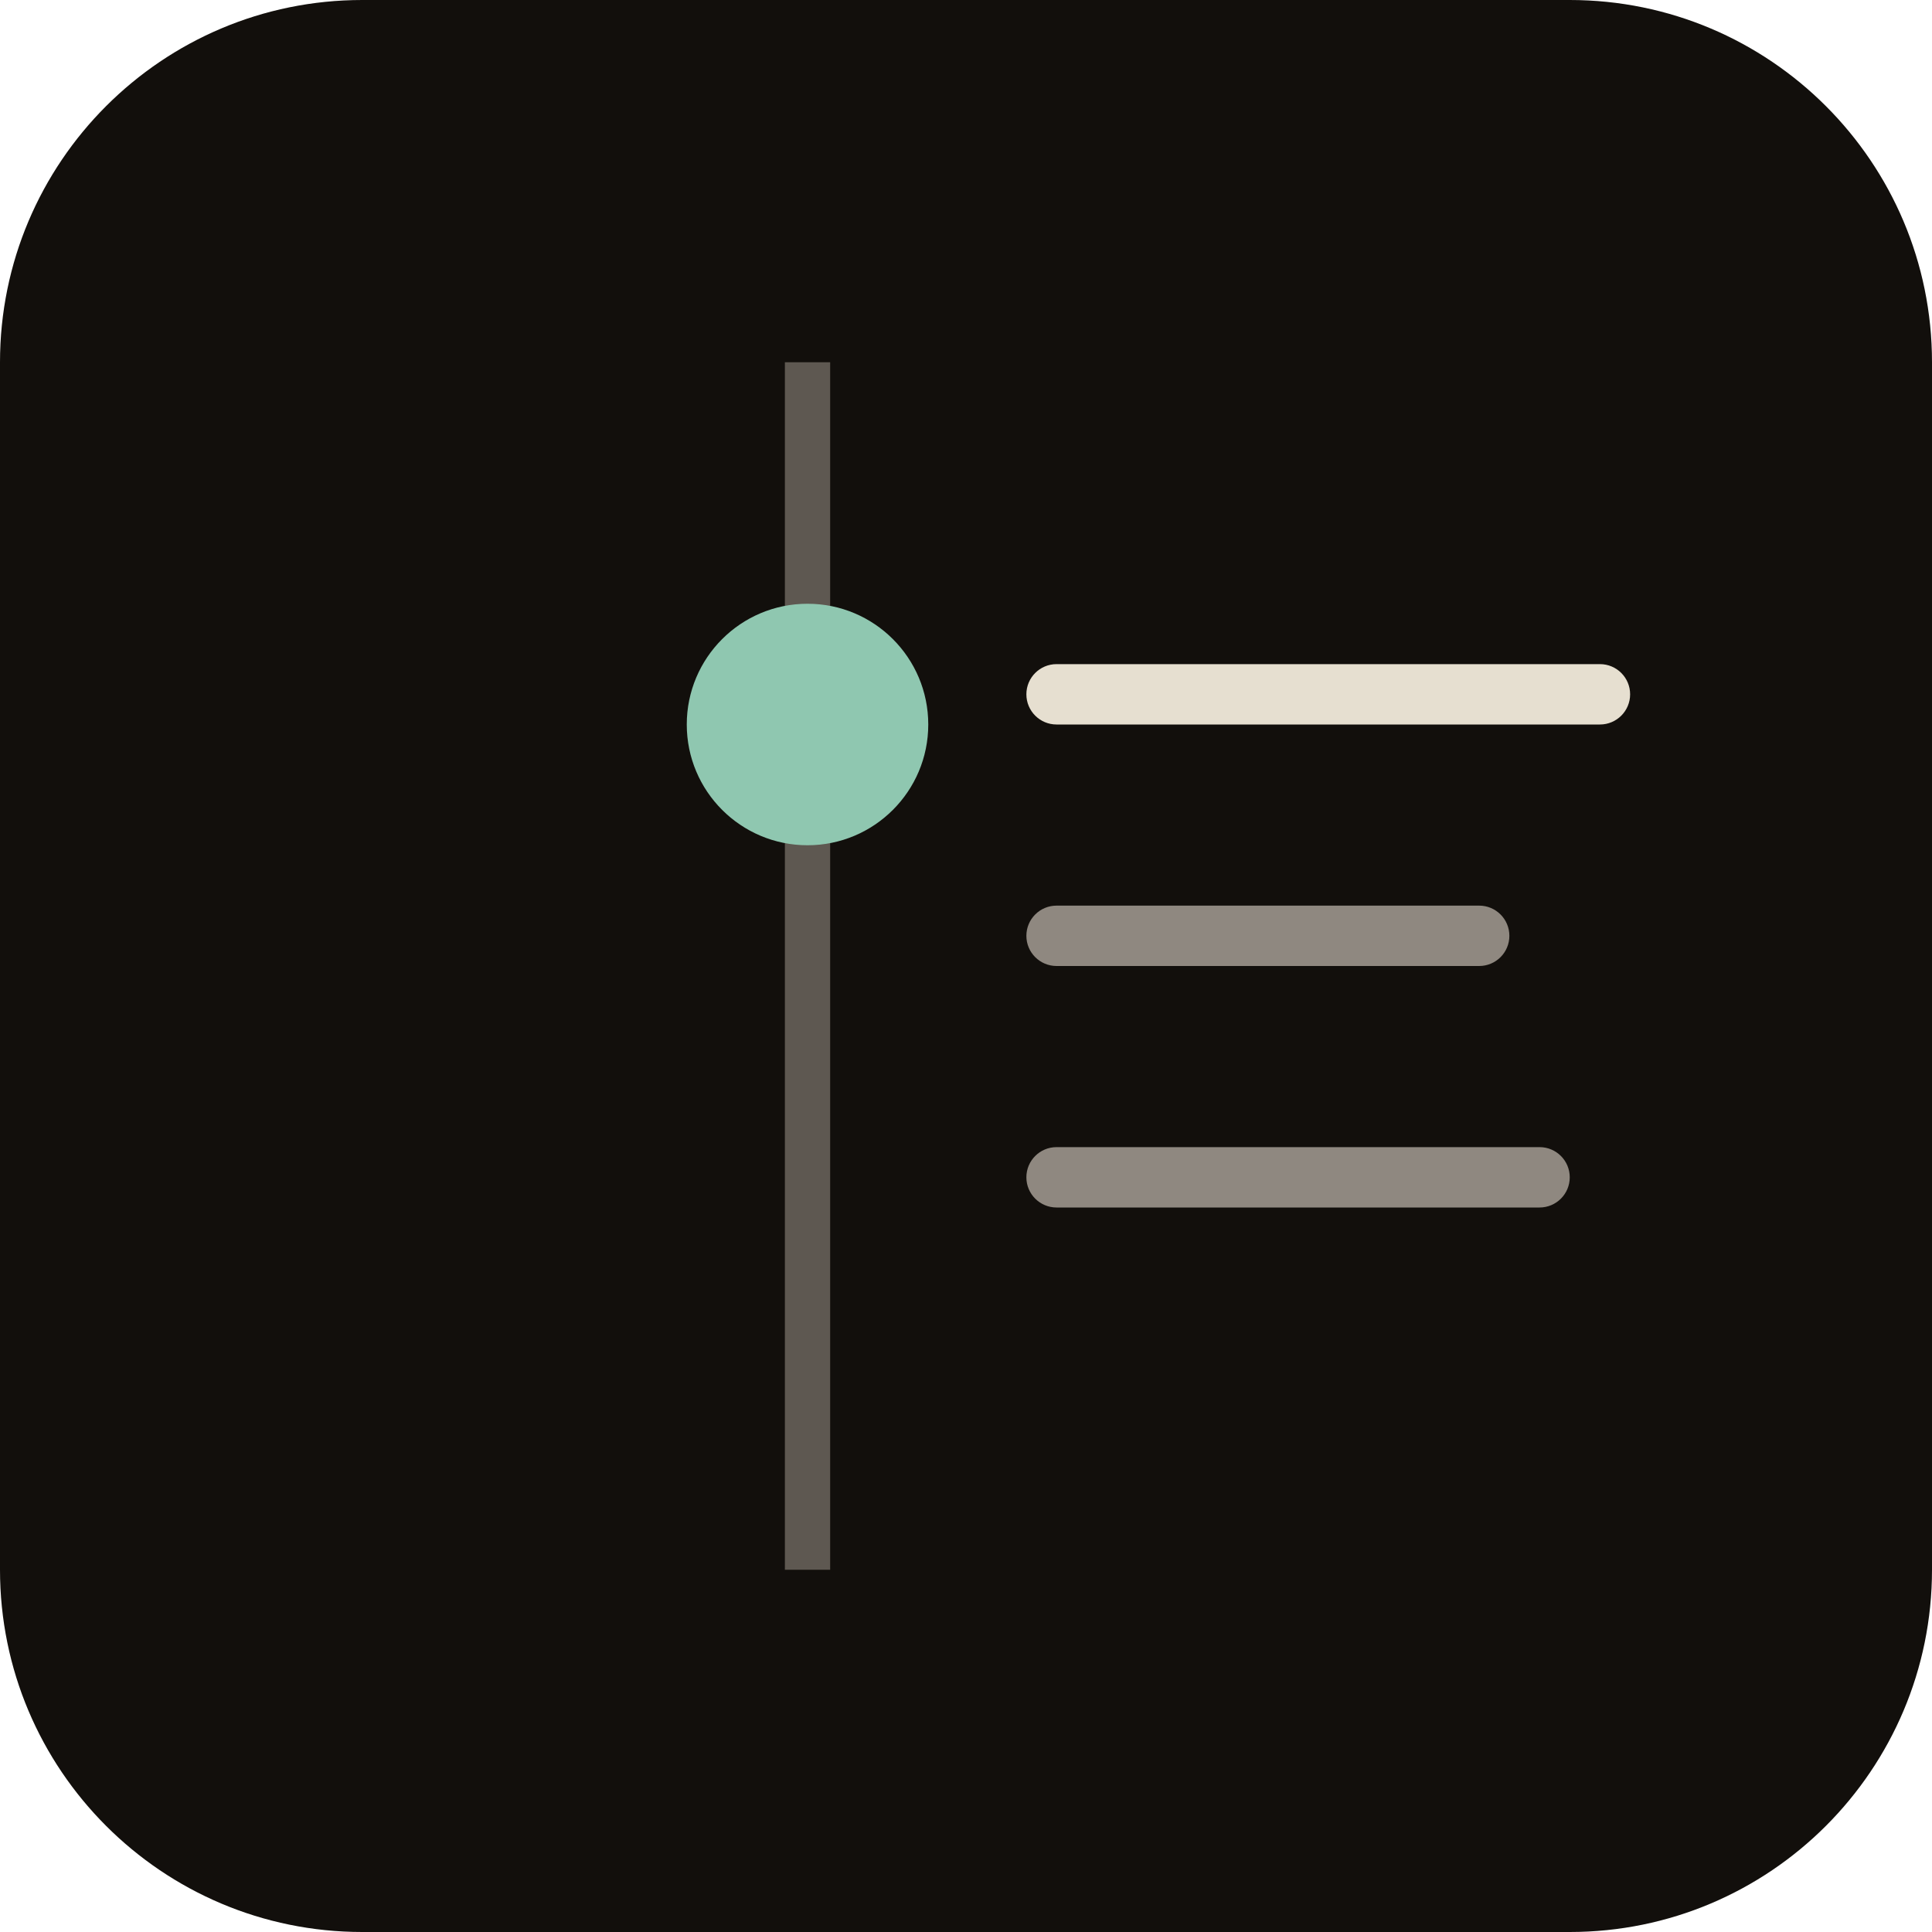
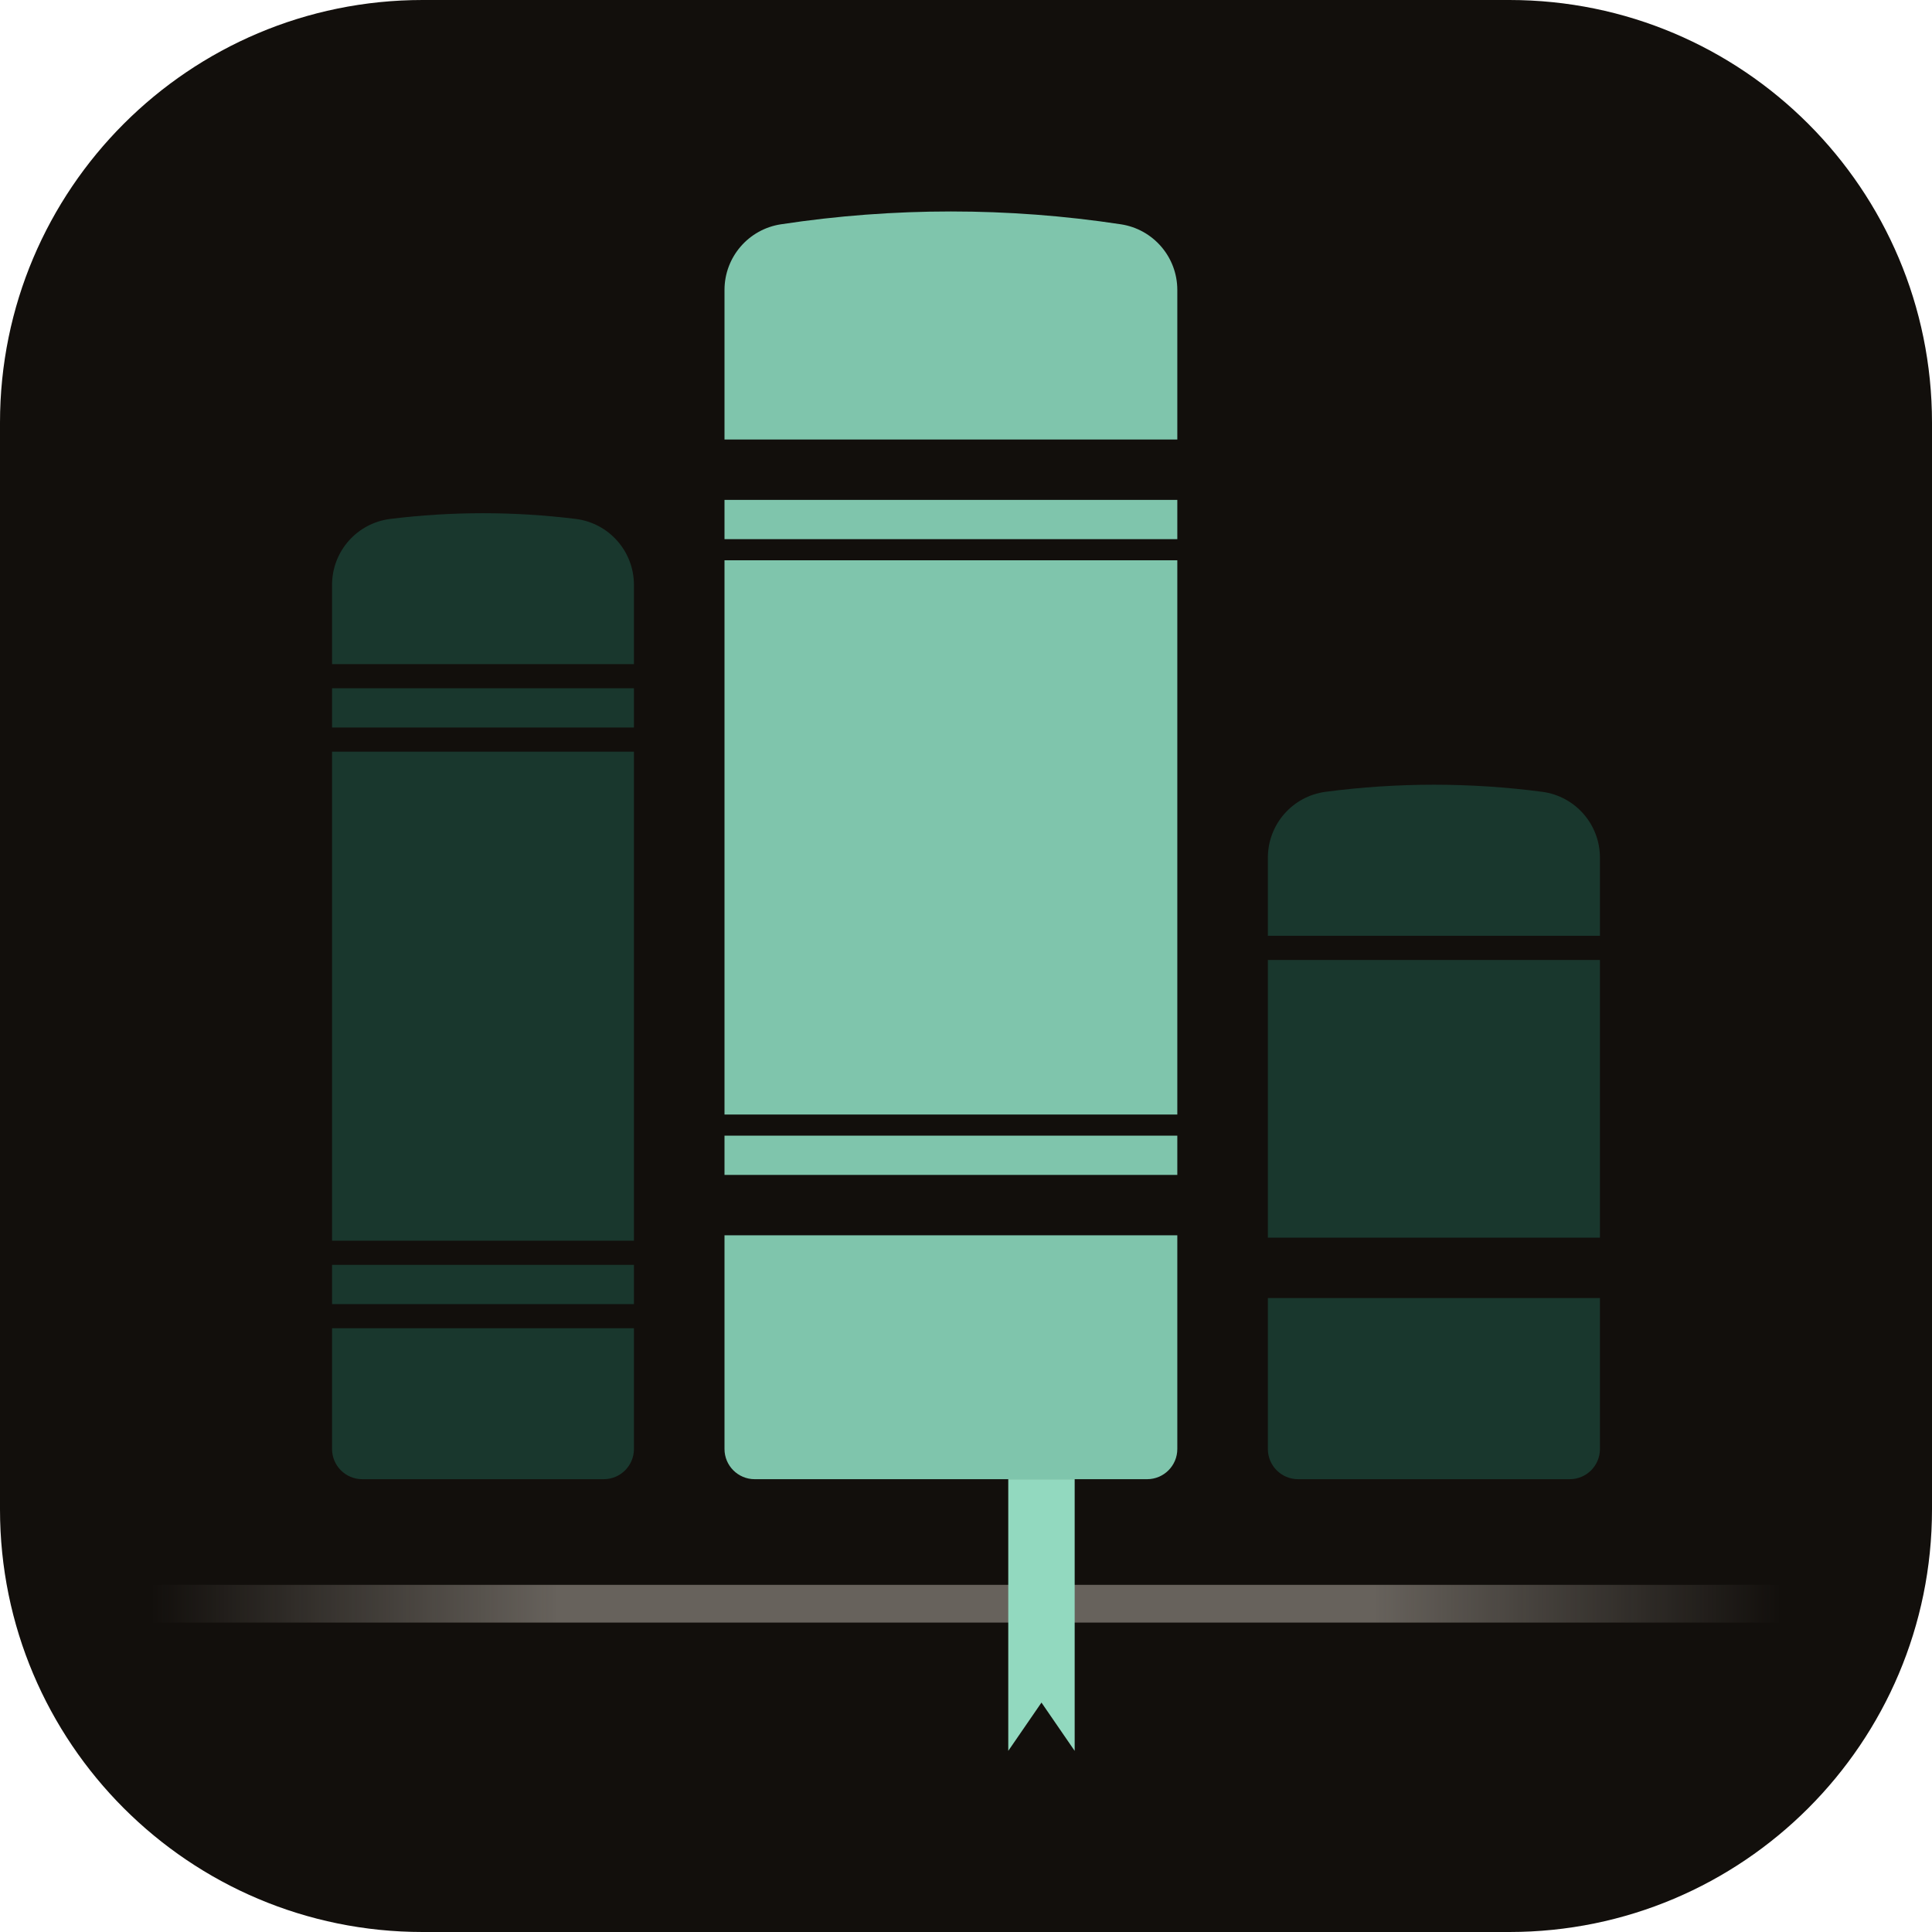
- <svg xmlns="http://www.w3.org/2000/svg" viewBox="0 0 64 64">
-   <rect width="64" height="64" rx="12" fill="#120f0c" />
-   <rect x="26" y="12" width="1.5" height="40" fill="#5e5851" />
-   <circle cx="26.75" cy="24" r="4" fill="#8fc7b0" />
-   <rect x="34" y="22" width="20" height="2" rx="1" fill="#e6dfd0" />
-   <rect x="34" y="30" width="16" height="2" rx="1" fill="#8f8880" />
-   <rect x="34" y="38" width="18" height="2" rx="1" fill="#8f8880" />
+ <svg xmlns="http://www.w3.org/2000/svg" viewBox="0 0 64 64" width="512" height="512" role="img" aria-label="Reading Tracker">
+   <defs>
+     <linearGradient id="plank" gradientUnits="userSpaceOnUse" x1="5" x2="59" y1="0" y2="0">
+       <stop offset="0" stop-color="#67625c" stop-opacity="0" />
+       <stop offset=".25" stop-color="#67625c" />
+       <stop offset=".75" stop-color="#67625c" />
+       <stop offset="1" stop-color="#67625c" stop-opacity="0" />
+     </linearGradient>
+   </defs>
+   <rect width="64" height="64" rx="14" fill="#120f0c" />
+   <path fill="#19372d" d="M11 22V19.37A2.2 2.2 0 0 1 12.93 17.19A25 25 0 0 1 19.07 17.19A2.2 2.2 0 0 1 21 19.37V22ZM11 24.1V22.8H21V24.1ZM11 41.1V24.9H21V41.1ZM11 43.2V41.9H21V43.2ZM11 48V44H21V48a1 1 0 0 1 -1 1H12a1 1 0 0 1 -1 -1ZM42 31V28.42A2.2 2.2 0 0 1 43.91 26.23A27.5 27.5 0 0 1 51.09 26.23A2.2 2.2 0 0 1 53 28.42V31ZM42 41V31.8H53V41ZM42 48V43H53V48a1 1 0 0 1 -1 1H43a1 1 0 0 1 -1 -1Z" />
+   <rect x="5" y="52.5" width="54" height="1.25" fill="url(#plank)" />
+   <path fill="#7fc5ac" d="M24 14.56V9.6A2.2 2.2 0 0 1 25.87 7.43A37.5 37.5 0 0 1 37.13 7.43A2.2 2.2 0 0 1 39 9.6V14.56ZM24 17.86V16.56H39V17.86ZM24 36.92V18.56H39V36.92ZM24 38.92V37.62H39V38.92ZM24 48V40.92H39V48a1 1 0 0 1 -1 1H25a1 1 0 0 1 -1 -1Z" />
+   <path fill="#92d9bf" d="M33.4 49H35.6V58L34.5 56.4L33.4 58Z" />
</svg>
